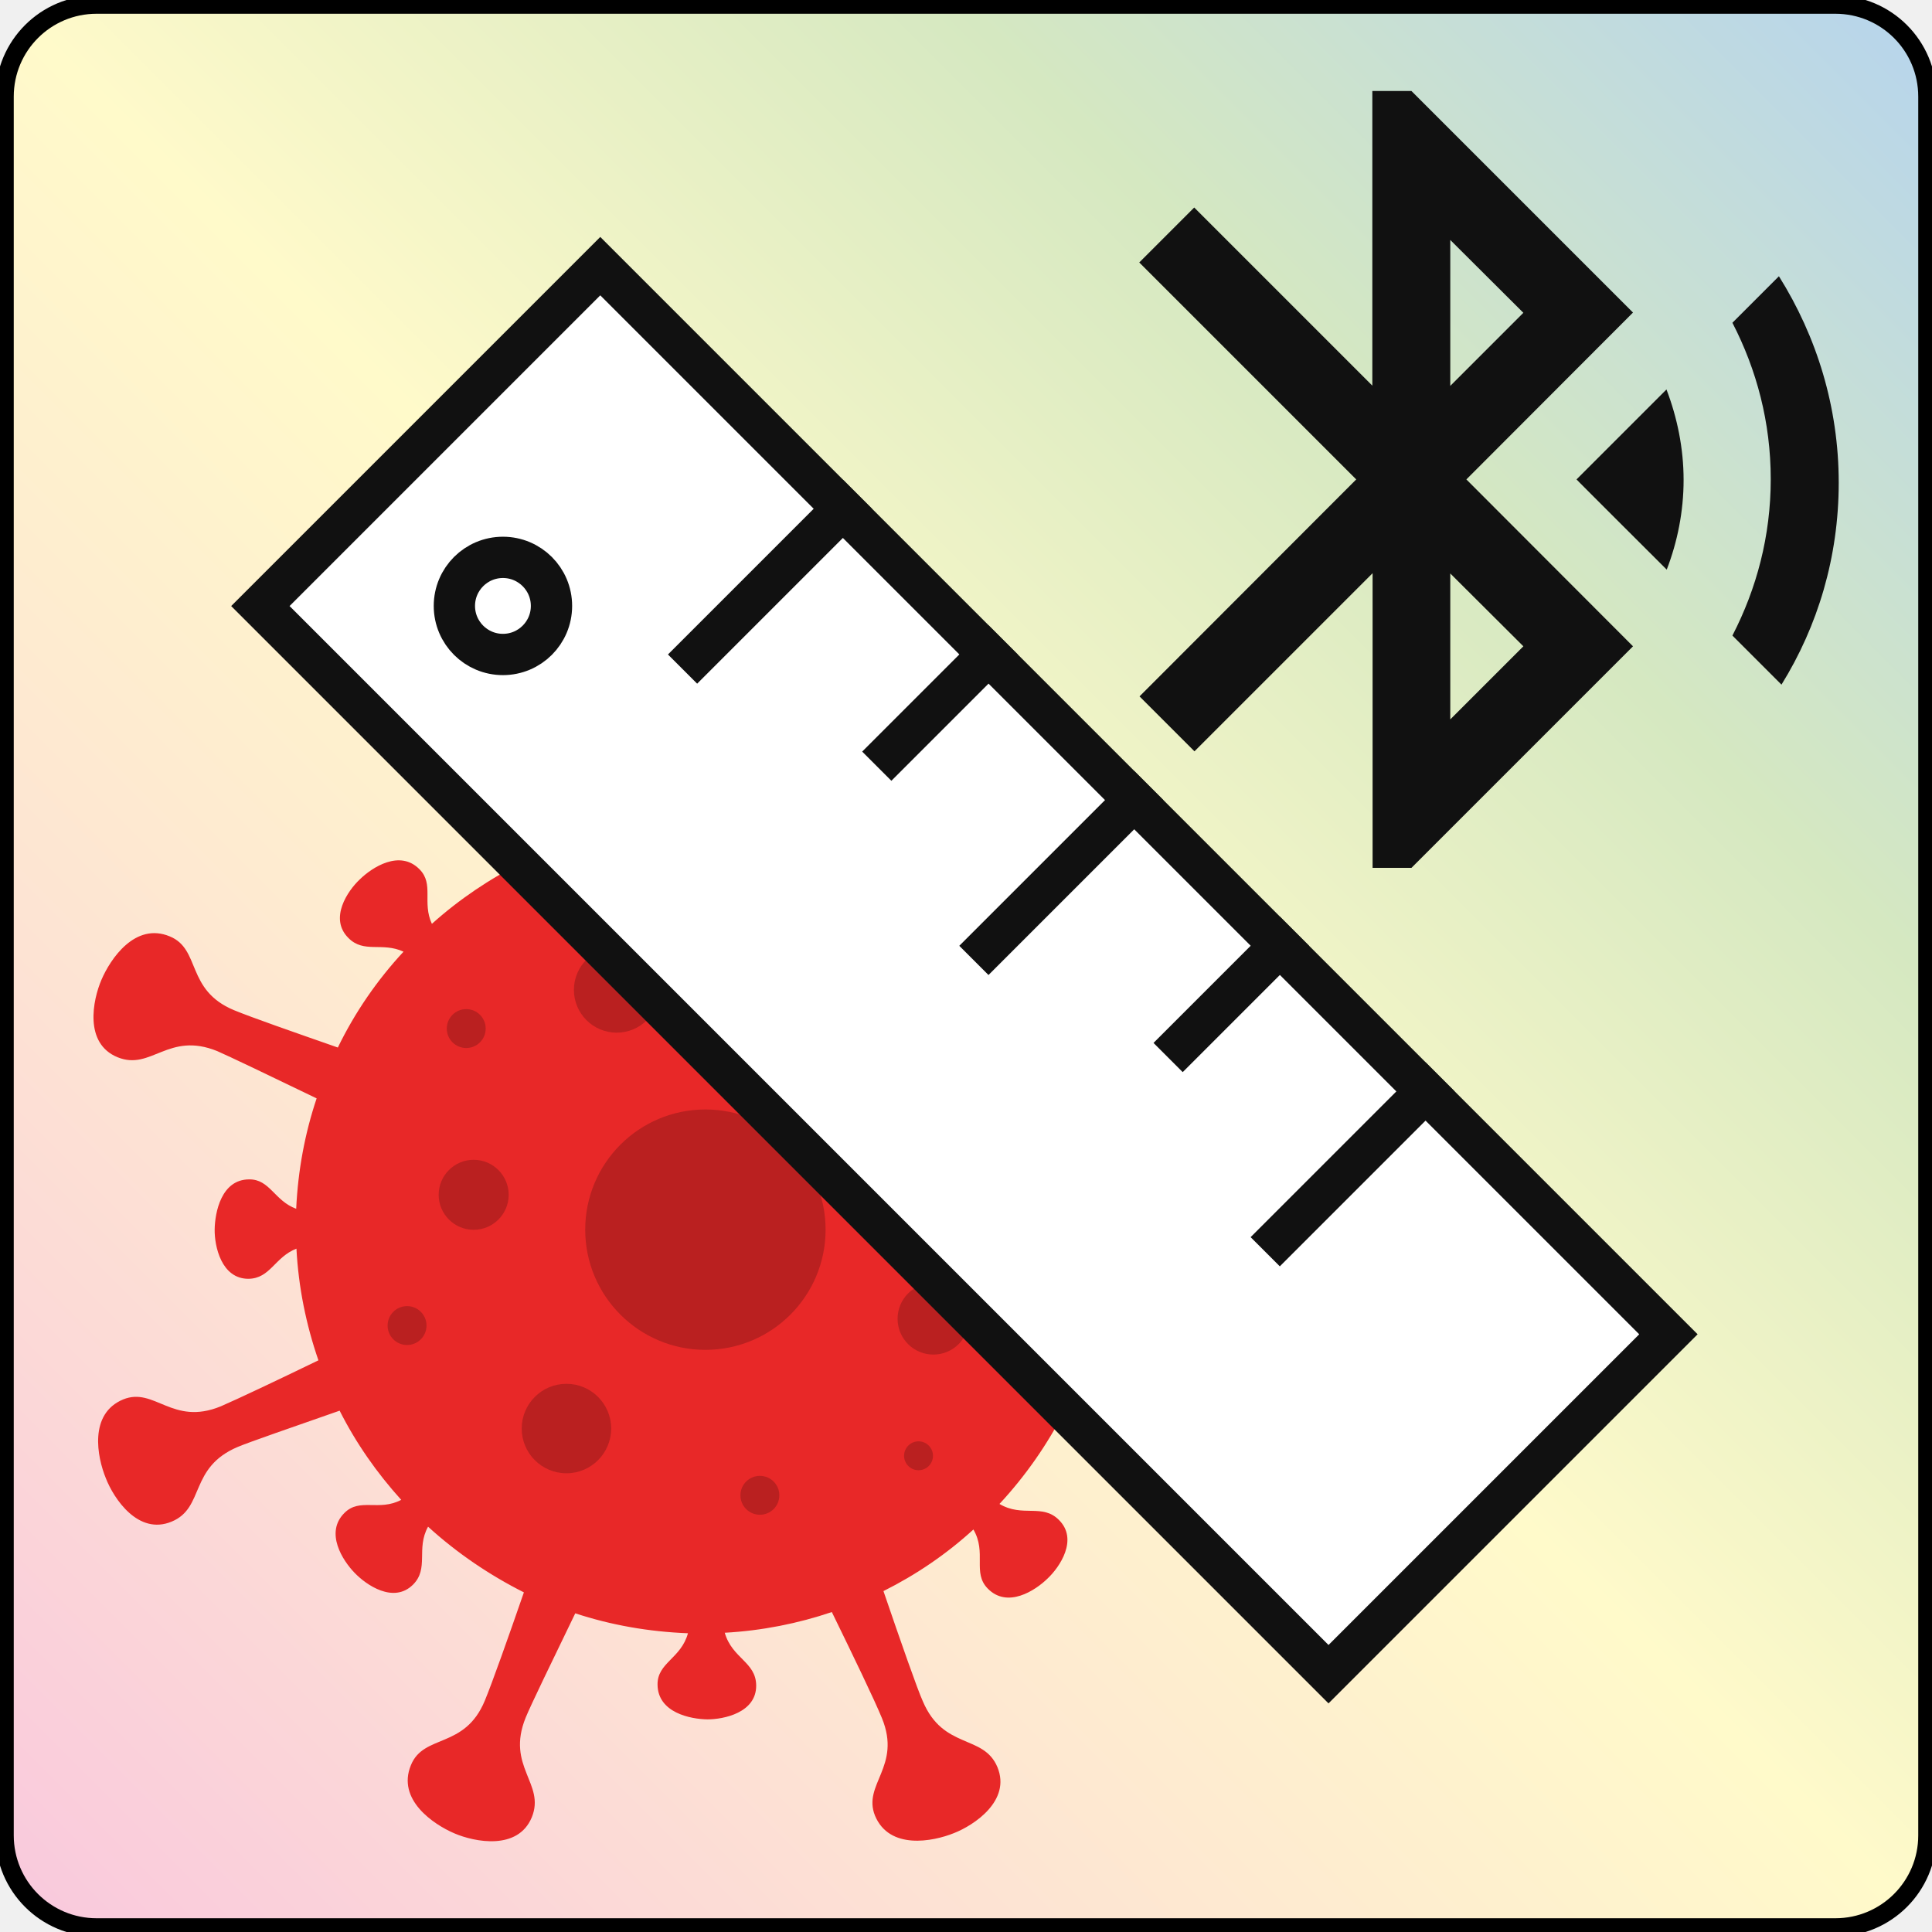
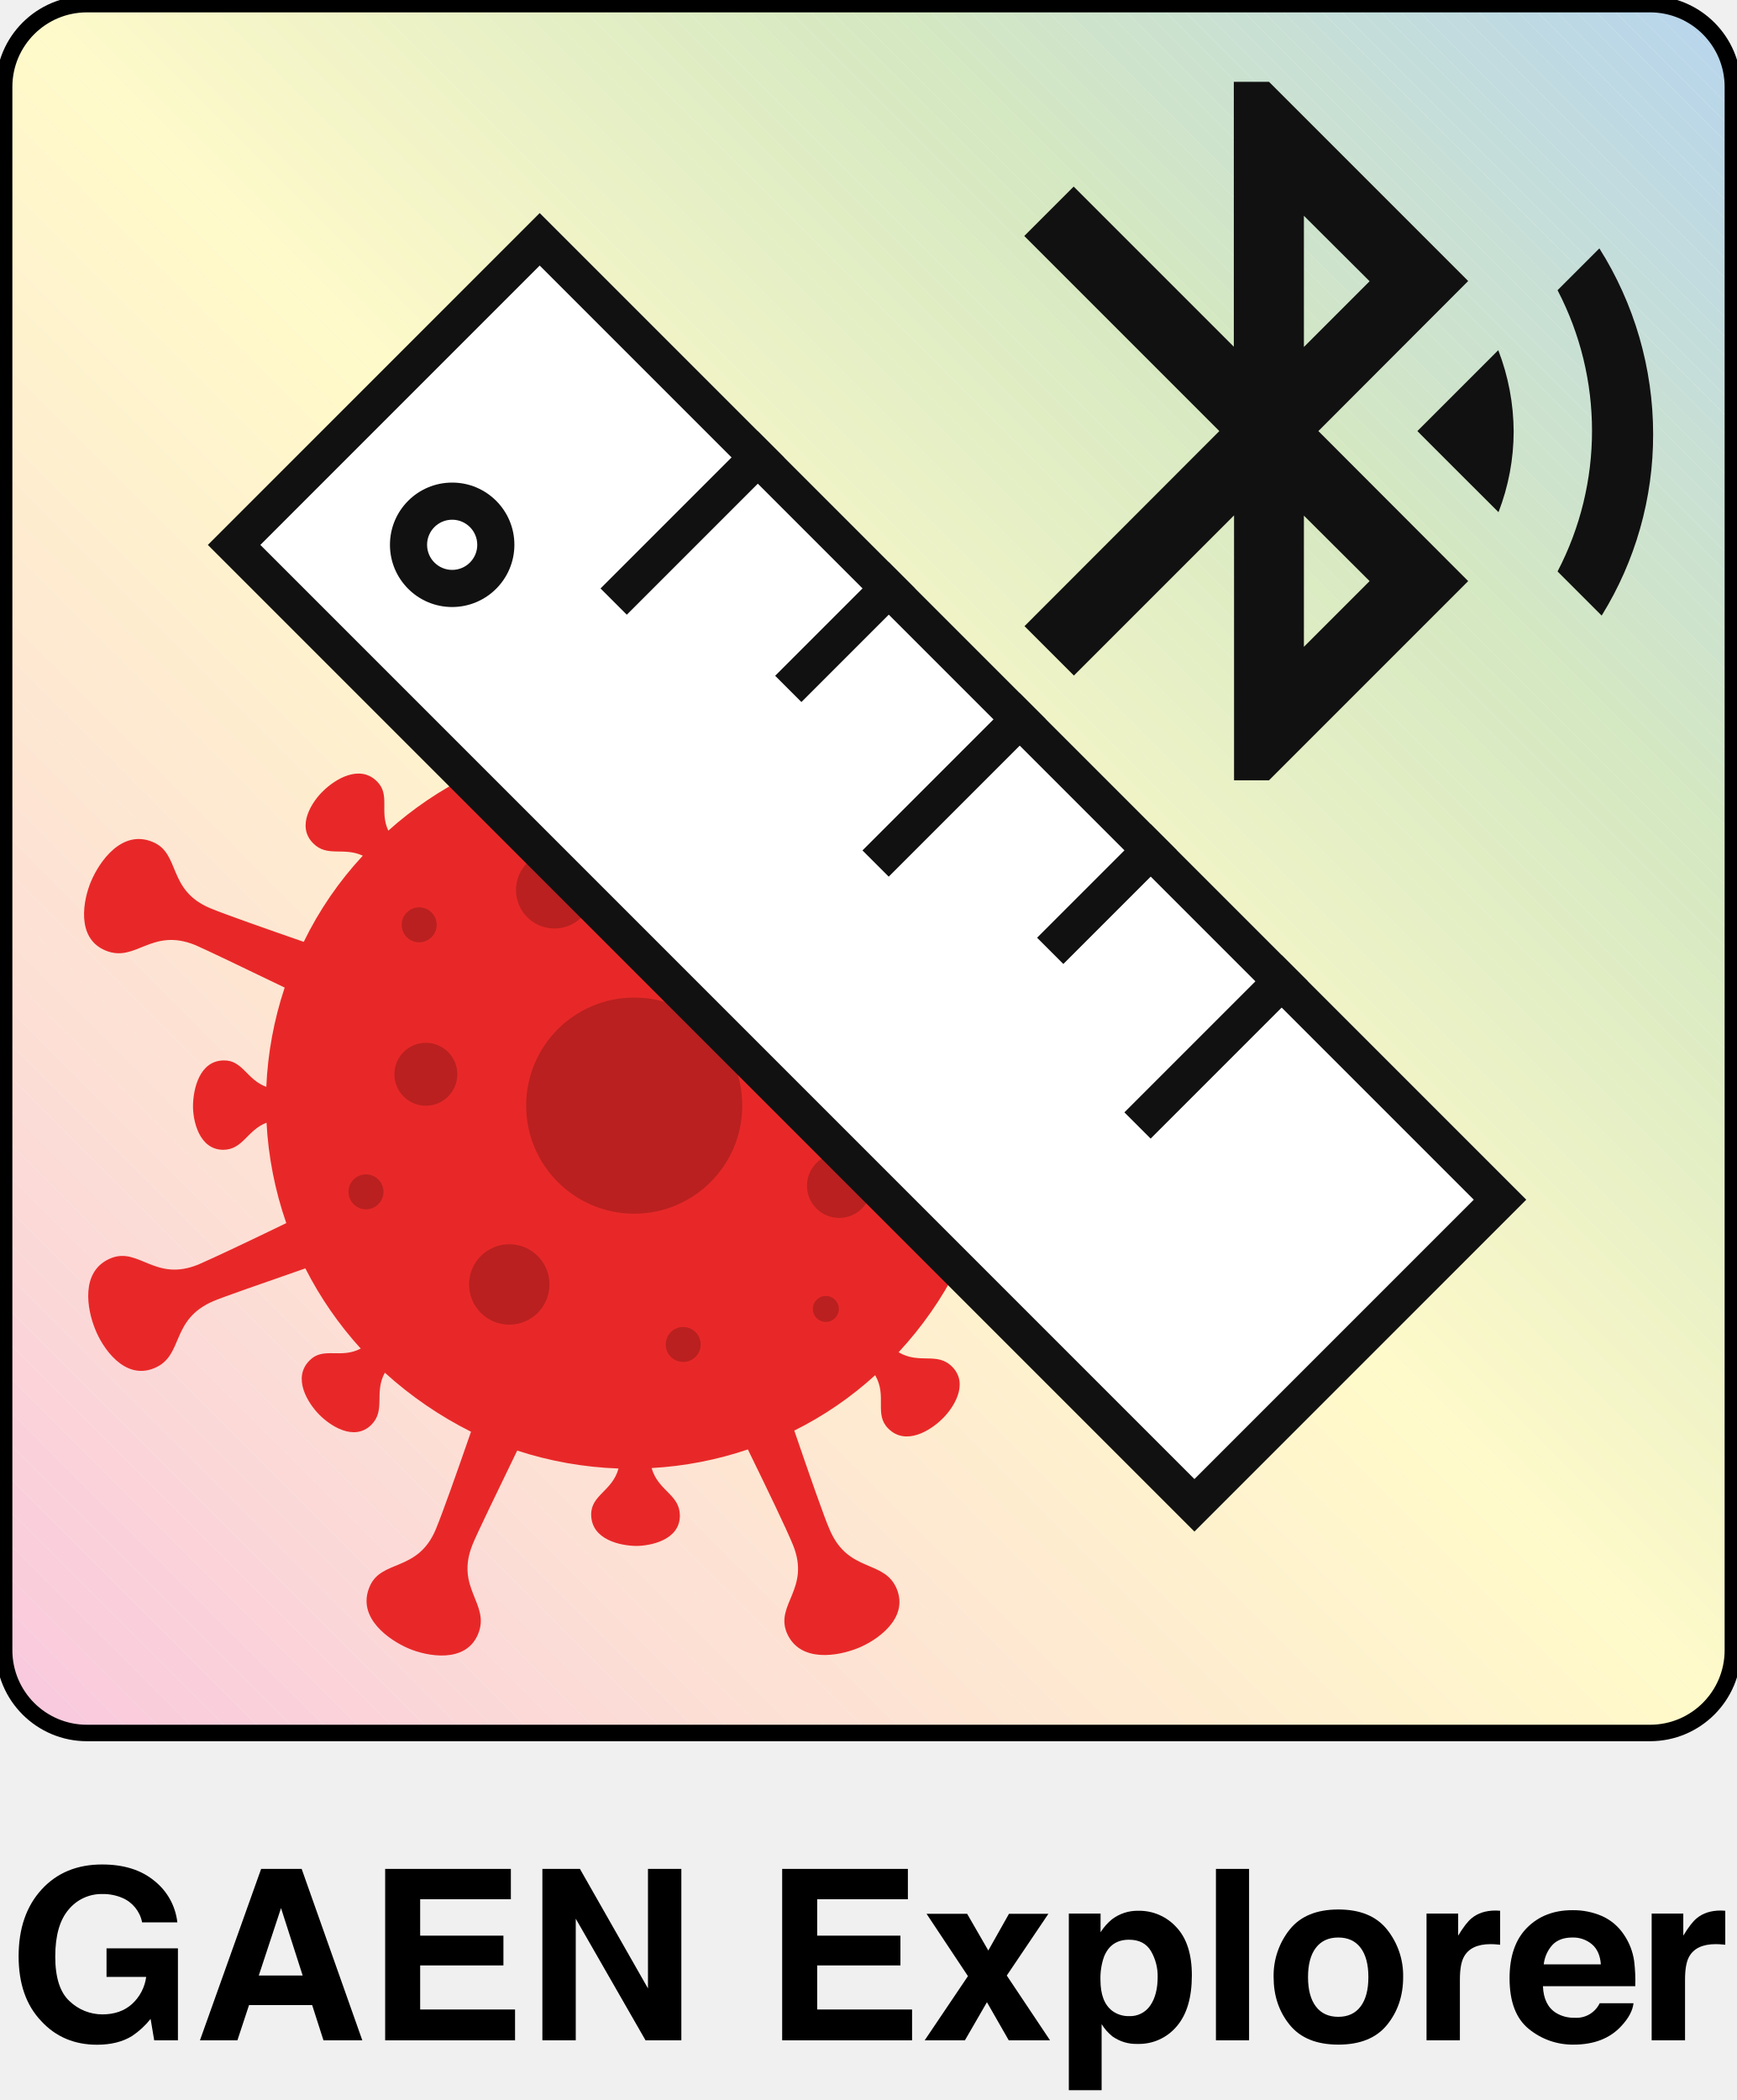
- <svg xmlns="http://www.w3.org/2000/svg" xmlns:xlink="http://www.w3.org/1999/xlink" version="1.1" id="Layer_1" x="0px" y="0px" viewBox="0 0 756 756" style="enable-background:new 0 0 756 756;" xml:space="preserve">
-   <style type="text/css">
- 	.st0{clip-path:url(#SVGID_2_);}
- 	.st1{fill:url(#SVGID_3_);}
- 	.st2{fill-rule:evenodd;clip-rule:evenodd;fill:#E82828;}
- 	.st3{opacity:0.2;}
- 	.st4{fill-rule:evenodd;clip-rule:evenodd;}
- 	.st5{fill:#111111;}
- 	.st6{fill:#FFFFFF;stroke:#111111;stroke-width:16.157;stroke-linecap:square;stroke-miterlimit:10;}
- 	.st7{fill:#FFFFFF;stroke:#111111;stroke-width:16.157;stroke-linecap:square;stroke-miterlimit:10;}
- 	.st8{fill:none;stroke:#111111;stroke-width:16.157;stroke-linecap:square;stroke-miterlimit:10;}
- 	.st9{fill:none;stroke:#000000;stroke-width:7.166;stroke-miterlimit:10;}
- </style>
-   <g>
-     <defs>
-       <path id="SVGID_1_" d="M718.2,754.2H37.8c-19.9,0-36-16.1-36-36V37.8c0-19.9,16.1-36,36-36h680.4c19.9,0,36,16.1,36,36v680.4    C754.2,738.1,738.1,754.2,718.2,754.2z" />
-     </defs>
-     <clipPath id="SVGID_2_">
-       <use xlink:href="#SVGID_1_" style="overflow:visible;" />
+ <svg xmlns="http://www.w3.org/2000/svg" id="Layer_1" data-name="Layer 1" viewBox="0 0 756 913.927">
+   <defs>
+     <style>.cls-1{fill:none;}.cls-2{clip-path:url(#clip-path);}.cls-3{clip-path:url(#clip-path-2);}.cls-4{fill:#b6d4ee;}.cls-5{fill:#b7d4ed;}.cls-6{fill:#b7d5ec;}.cls-7{fill:#b8d5eb;}.cls-8{fill:#b9d6ea;}.cls-9{fill:#bad6e9;}.cls-10{fill:#bad7e8;}.cls-11{fill:#bbd7e7;}.cls-12{fill:#bcd8e6;}.cls-13{fill:#bcd8e5;}.cls-14{fill:#bdd9e4;}.cls-15{fill:#bed9e3;}.cls-16{fill:#bed9e2;}.cls-17{fill:#bfdae1;}.cls-18{fill:#c0dae0;}.cls-19{fill:#c1dbdf;}.cls-20{fill:#c1dbde;}.cls-21{fill:#c2dcdd;}.cls-22{fill:#c3dcdc;}.cls-23{fill:#c3dddb;}.cls-24{fill:#c4ddda;}.cls-25{fill:#c5ded9;}.cls-26{fill:#c6ded8;}.cls-27{fill:#c6ded6;}.cls-28{fill:#c7dfd5;}.cls-29{fill:#c8dfd4;}.cls-30{fill:#c8e0d3;}.cls-31{fill:#c9e0d2;}.cls-32{fill:#cae1d1;}.cls-33{fill:#cae1d0;}.cls-34{fill:#cbe2cf;}.cls-35{fill:#cce2ce;}.cls-36{fill:#cde3cd;}.cls-37{fill:#cde3cc;}.cls-38{fill:#cee3cb;}.cls-39{fill:#cfe4ca;}.cls-40{fill:#cfe4c9;}.cls-41{fill:#d0e5c8;}.cls-42{fill:#d1e5c7;}.cls-43{fill:#d1e6c6;}.cls-44{fill:#d2e6c5;}.cls-45{fill:#d3e7c4;}.cls-46{fill:#d4e7c3;}.cls-47{fill:#d4e8c2;}.cls-48{fill:#d5e8c1;}.cls-49{fill:#d6e8c1;}.cls-50{fill:#d7e9c1;}.cls-51{fill:#d8e9c2;}.cls-52{fill:#d9eac2;}.cls-53{fill:#daeac2;}.cls-54{fill:#dbebc2;}.cls-55{fill:#dcebc3;}.cls-56{fill:#ddecc3;}.cls-57{fill:#deecc3;}.cls-58{fill:#dfecc3;}.cls-59{fill:#e0edc3;}.cls-60{fill:#e1edc4;}.cls-61{fill:#e2eec4;}.cls-62{fill:#e3eec4;}.cls-63{fill:#e4efc4;}.cls-64{fill:#e5efc5;}.cls-65{fill:#e6efc5;}.cls-66{fill:#e7f0c5;}.cls-67{fill:#e8f0c5;}.cls-68{fill:#e9f1c5;}.cls-69{fill:#ebf1c6;}.cls-70{fill:#ecf2c6;}.cls-71{fill:#edf2c6;}.cls-72{fill:#eef3c6;}.cls-73{fill:#eff3c6;}.cls-74{fill:#f0f3c7;}.cls-75{fill:#f1f4c7;}.cls-76{fill:#f2f4c7;}.cls-77{fill:#f3f5c7;}.cls-78{fill:#f4f5c8;}.cls-79{fill:#f5f6c8;}.cls-80{fill:#f6f6c8;}.cls-81{fill:#f7f6c8;}.cls-82{fill:#f8f7c8;}.cls-83{fill:#f9f7c9;}.cls-84{fill:#faf8c9;}.cls-85{fill:#fbf8c9;}.cls-86{fill:#fcf9c9;}.cls-87{fill:#fdf9ca;}.cls-88{fill:#fefaca;}.cls-89{fill:#fffaca;}.cls-90{fill:#fff9ca;}.cls-91{fill:#fff8cb;}.cls-92{fill:#fff7cb;}.cls-93{fill:#fff6cc;}.cls-94{fill:#fff5cc;}.cls-95{fill:#fff4cd;}.cls-96{fill:#fef3cd;}.cls-97{fill:#fef2cd;}.cls-98{fill:#fef1ce;}.cls-99{fill:#fef0ce;}.cls-100{fill:#feefcf;}.cls-101{fill:#feeecf;}.cls-102{fill:#feeccf;}.cls-103{fill:#feebd0;}.cls-104{fill:#feead0;}.cls-105{fill:#fee9d1;}.cls-106{fill:#fee8d1;}.cls-107{fill:#fee7d2;}.cls-108{fill:#fde6d2;}.cls-109{fill:#fde5d2;}.cls-110{fill:#fde4d3;}.cls-111{fill:#fde3d3;}.cls-112{fill:#fde2d4;}.cls-113{fill:#fde1d4;}.cls-114{fill:#fde0d4;}.cls-115{fill:#fddfd5;}.cls-116{fill:#fcded5;}.cls-117{fill:#fcddd6;}.cls-118{fill:#fcdcd6;}.cls-119{fill:#fcdbd6;}.cls-120{fill:#fcdad7;}.cls-121{fill:#fcd9d7;}.cls-122{fill:#fbd8d8;}.cls-123{fill:#fbd7d8;}.cls-124{fill:#fbd6d8;}.cls-125{fill:#fbd4d9;}.cls-126{fill:#fbd3d9;}.cls-127{fill:#fbd2d9;}.cls-128{fill:#fad1da;}.cls-129{fill:#fad0da;}.cls-130{fill:#facfdb;}.cls-131{fill:#facedb;}.cls-132{fill:#facddb;}.cls-133{fill:#faccdc;}.cls-134{fill:#f9cbdc;}.cls-135{fill:#f9cadd;}.cls-136{fill:#f9c9dd;}.cls-137{fill:#e82828;fill-rule:evenodd;}.cls-138{opacity:0.2;}.cls-139{fill:#111;}.cls-140{fill:#fff;}</style>
+     <clipPath id="clip-path">
+       <rect class="cls-1" x="1.8" y="1.8" width="752.4" height="752.4" rx="36" />
    </clipPath>
-     <g class="st0">
-       <linearGradient id="SVGID_3_" gradientUnits="userSpaceOnUse" x1="757.5" y1="758" x2="-1.023182e-12" y2="0.5" gradientTransform="matrix(1 0 0 -1 0 758)">
-         <stop offset="0" style="stop-color:#B6D4EE" />
-         <stop offset="0.253" style="stop-color:#D5E8C1" />
-         <stop offset="0.5" style="stop-color:#FFFACA" />
-         <stop offset="0.758" style="stop-color:#FDE1D4" />
-         <stop offset="0.989" style="stop-color:#F9C9DD" />
-       </linearGradient>
-       <rect class="st1" width="757.5" height="757.5" />
-       <g>
-         <g>
-           <path class="st2" d="M167.5,597.4c-4.8,8.7,0.5,16.3-5.9,22.7c-7.6,7.5-18.3,0.1-22.8-4.6c-4.7-4.8-11.8-15.8-4-23.5      c6-6,13.5-0.5,22.2-5.1c-9.5-10.5-17.7-22.2-24.1-34.9c-18.3,6.4-35.4,12.3-39.9,14.2c-19.1,8.1-12.8,23.8-25.8,29.2      c-13.1,5.5-22.7-9-25.8-17c-3.4-8.3-6.7-25.2,6.8-30.8c12.3-5,19.2,10.5,38.2,2.7c6.7-2.9,22.1-10.2,38.2-18      c-4.8-13.9-7.8-28.5-8.6-43.7c-8.5,3.3-10.2,11.7-18.8,11.8c-10.6,0-13.3-12.8-13.2-19.3c0.1-6.7,2.6-19.6,13.5-19.6      c8.1-0.1,9.9,8.4,18.4,11.5c0.7-15,3.4-29.5,8-43.2c-17.8-8.6-34.5-16.6-38.9-18.5c-19.2-7.8-25.8,7.8-39,2.4      s-9.7-22.4-6.3-30.3c3.5-8.2,13.2-22.6,26.7-17c12.3,5,6.2,21,25.2,28.9c6.8,2.8,23.4,8.6,40.6,14.6      c6.7-13.8,15.4-26.4,25.7-37.5c-8.4-3.9-15.5,0.8-21.6-5.4c-7.6-7.6-0.3-18.4,4.5-22.9c4.8-4.7,15.7-11.8,23.4-3.9      c5.7,5.8,0.9,12.9,4.8,21.3c10.7-9.6,22.7-17.7,35.6-24.1c-6.5-18.5-12.5-35.9-14.3-40.4c-8.1-19.1-23.8-12.8-29.2-25.8      c-5.4-13.1,9.1-22.7,17-25.8c8.4-3.4,25.3-6.6,30.9,6.8c5,12.3-10.5,19.2-2.7,38.2c2.9,6.8,10.4,22.5,18.2,38.9      c13.6-4.5,27.9-7.3,42.8-8.1c-3-9.2-11.8-10.7-11.9-19.7c-0.1-10.7,12.7-13.3,19.1-13.3c6.6,0.1,19.4,2.6,19.5,13.6      c0.1,8.4-8.8,10.1-11.8,19.4c15.6,0.8,30.6,3.6,44.7,8.5c8.6-17.9,16.8-34.8,18.6-39.3c7.8-19.2-7.8-25.8-2.4-38.9      c5.4-13.1,22.4-9.7,30.3-6.3c8.2,3.5,22.6,13.2,17,26.7c-5,12.4-21,6.2-28.9,25.2c-2.9,6.9-8.8,23.8-14.9,41.1      c13.1,6.7,25.3,15,35.9,24.9c4.7-8.7-0.6-16.2,5.8-22.5c7.6-7.5,18.3-0.1,22.8,4.6c4.7,4.8,11.8,15.8,4,23.5      c-6,6-13.4,0.7-22.1,5.1c10,11,18.4,23.5,25,37c19.1-6.6,37.3-12.9,42-14.9c19.1-8.1,12.8-23.8,25.8-29.2      c13.1-5.5,22.7,9,25.8,17c3.4,8.3,6.6,25.2-6.8,30.8c-12.3,5-19.2-10.5-38.2-2.7c-7,2.9-23.7,10.8-40.5,19.1      c4.3,12.9,6.8,26.5,7.6,40.7c9.9-2.9,11.2-12.2,20.3-12.3c10.6-0.1,13.3,12.8,13.2,19.2c-0.1,6.7-2.6,19.6-13.5,19.6      c-8.6,0.1-10.2-9.3-19.9-12c-0.6,15.9-3.4,31.1-8.4,45.5c18.5,9,36.4,17.6,41,19.6c19.2,7.8,25.8-7.8,38.9-2.4      c13.1,5.4,9.7,22.4,6.3,30.3c-3.5,8.2-13.2,22.6-26.7,17c-12.4-5-6.2-21-25.2-28.9c-7.1-2.8-24.9-9.1-43-15.4      c-6.8,13.4-15.4,25.7-25.6,36.7c9.1,5.4,16.8-0.3,23.3,6.3c7.6,7.6,0.3,18.4-4.5,22.9c-4.8,4.7-15.7,11.8-23.4,3.9      c-6.1-6.2-0.3-14-5.6-23.1c-10.5,9.6-22.4,17.7-35.2,24.1c6.7,19.6,13.3,38.5,15.4,43.1c8.1,19.1,23.8,12.8,29.2,25.8      c5.4,13.1-9.1,22.7-17,25.8c-8.4,3.4-25.3,6.6-30.9-6.8c-5-12.3,10.5-19.2,2.7-38.2c-2.9-7.1-11.2-24.3-19.6-41.5      c-13.3,4.5-27.4,7.3-41.9,8.1c2.9,10.1,12.2,11.4,12.3,20.6c0.1,10.7-12.7,13.3-19.1,13.3c-6.6-0.1-19.4-2.6-19.5-13.6      c-0.1-8.6,9.2-10.2,11.9-20.1c-15.4-0.6-30.1-3.2-44.1-7.8c-8.9,18.4-17.5,36.1-19.4,40.8c-7.8,19.2,7.8,25.8,2.4,39      c-5.4,13.1-22.4,9.7-30.3,6.3c-8.2-3.5-22.6-13.2-17-26.7c5-12.3,21-6.2,28.9-25.2c2.9-7,9.1-24.5,15.3-42.4      C191.5,616.3,178.8,607.7,167.5,597.4z" />
-           <g transform="matrix(3.52522,0,0,3.52522,-3269.79,-3330.1)">
-             <g class="st3">
-               <g id="circle833" transform="matrix(0.431746,0,0,0.431746,636.17,595.185)">
-                 <circle class="st4" cx="820.5" cy="1176.7" r="11.5" />
-               </g>
-               <g id="circle835" transform="matrix(0.431746,0,0,0.431746,817.472,581.312)">
-                 <ellipse class="st4" cx="436.3" cy="1157.7" rx="30.9" ry="30.9" />
-               </g>
-               <g id="circle837" transform="matrix(0.370944,0,0,0.370944,701.54,791.604)">
-                 <circle class="st4" cx="793.8" cy="708.8" r="12.8" />
-               </g>
-               <g id="circle839" transform="matrix(0.187408,0,0,0.187408,1235.46,1065.38)">
-                 <circle class="st4" cx="-1090.2" cy="136.9" r="21.2" />
-               </g>
-               <g id="circle8391" transform="matrix(0.183259,0,0,0.183259,830.801,1185.47)">
-                 <circle class="st4" cx="814.8" cy="-590.4" r="21.2" />
-               </g>
-               <g id="circle841" transform="matrix(0.431746,0,0,0.431746,618.83,618.83)">
-                 <circle class="st4" cx="910.4" cy="1139.1" r="5" />
-               </g>
-               <g id="circle8411" transform="matrix(0.320652,0,0,0.320652,1000,822.788)">
-                 <circle class="st4" cx="92" cy="884" r="5" />
-               </g>
-               <g id="circle8412" transform="matrix(0.431746,0,0,0.431746,353.652,1040.56)">
-                 <circle class="st4" cx="1449.1" cy="42.3" r="5" />
-               </g>
-               <g id="circle8413" transform="matrix(0.431746,0,0,0.431746,300.196,771.909)">
-                 <circle class="st4" cx="1557.7" cy="740.9" r="5" />
-               </g>
-               <g id="circle843" transform="matrix(0.226964,0,0,0.226964,1222.74,1217.1)">
-                 <ellipse class="st4" cx="-851.9" cy="-671.1" rx="12.8" ry="12.8" />
-               </g>
-               <g id="circle845" transform="matrix(0.33076,0,0,0.33076,834.516,979.057)">
-                 <circle class="st4" cx="548.6" cy="210.1" r="8.7" />
-               </g>
-             </g>
-           </g>
-         </g>
-         <g>
-           <path class="st5" d="M652.2,222.9c4.2-10.9,6.6-22.8,6.6-35.1c0-12.4-2.5-24.4-6.7-35.4l-35.2,35.2      C616.7,187.5,652.2,222.9,652.2,222.9z M719.5,188.9c0-29.6-8.6-57.2-23.4-80.8l-18.2,18.2c9.5,18.4,15,39,15,61.2      s-5.5,42.8-15,61.2l19.2,19.2C711.3,245,719.5,218,719.5,188.9z M573.8,187.6l65.2-65.3l-86.7-86.7H537v115.3l-69.7-69.7      l-21.5,21.5l84.9,84.9l-84.8,84.9l21.5,21.5l69.7-69.7v115.3h15.2l86.7-86.7C639.1,253,573.8,187.6,573.8,187.6z M567.5,224.4      l28.6,28.5l-28.6,28.6V224.4z M567.5,151V93.9l28.6,28.5L567.5,151z" />
-         </g>
-         <g>
-           <rect x="283.3" y="84.1" transform="matrix(0.7071 -0.7071 0.7071 0.7071 -157.902 378.0043)" class="st6" width="188.1" height="591.1" />
-           <circle class="st7" cx="196.8" cy="237.1" r="19" />
-           <line class="st8" x1="386.8" y1="370.1" x2="443.8" y2="313.1" />
-           <line class="st8" x1="462.8" y1="408.1" x2="500.8" y2="370.1" />
-           <line class="st8" x1="272.8" y1="256.1" x2="329.8" y2="199.1" />
-           <line class="st8" x1="348.8" y1="294.1" x2="386.8" y2="256.1" />
-           <line class="st8" x1="500.8" y1="484.1" x2="557.8" y2="427.1" />
-         </g>
-       </g>
+     <clipPath id="clip-path-2">
+       <rect class="cls-1" width="757.5" height="757.5" />
+     </clipPath>
+   </defs>
+   <g class="cls-2">
+     <g class="cls-3">
+       <path class="cls-4" d="M757.5,8.511,748.989,0Z" />
+       <polygon class="cls-5" points="757.5 17.022 740.478 0 748.989 0 757.5 8.511 757.5 17.022" />
+       <polygon class="cls-6" points="757.5 25.533 731.967 0 740.478 0 757.5 17.022 757.5 25.533" />
+       <polygon class="cls-7" points="757.5 34.044 723.456 0 731.967 0 757.5 25.533 757.5 34.044" />
+       <polygon class="cls-8" points="757.5 42.555 714.945 0 723.456 0 757.5 34.044 757.5 42.555" />
+       <polygon class="cls-9" points="757.5 51.066 706.434 0 714.945 0 757.5 42.555 757.5 51.066" />
+       <polygon class="cls-10" points="757.5 59.577 697.923 0 706.434 0 757.5 51.066 757.5 59.577" />
+       <polygon class="cls-11" points="757.5 68.087 689.413 0 697.923 0 757.5 59.577 757.5 68.087" />
+       <polygon class="cls-12" points="757.5 76.598 680.902 0 689.413 0 757.5 68.087 757.5 76.598" />
+       <polygon class="cls-13" points="757.5 85.109 672.391 0 680.902 0 757.5 76.598 757.5 85.109" />
+       <polygon class="cls-14" points="757.5 93.62 663.88 0 672.391 0 757.5 85.109 757.5 93.62" />
+       <polygon class="cls-15" points="757.5 102.131 655.369 0 663.88 0 757.5 93.62 757.5 102.131" />
+       <polygon class="cls-16" points="757.5 110.642 646.858 0 655.369 0 757.5 102.131 757.5 110.642" />
+       <polygon class="cls-17" points="757.5 119.153 638.347 0 646.858 0 757.5 110.642 757.5 119.153" />
+       <polygon class="cls-18" points="757.5 127.664 629.836 0 638.347 0 757.5 119.153 757.5 127.664" />
+       <polygon class="cls-19" points="757.5 136.175 621.325 0 629.836 0 757.5 127.664 757.5 136.175" />
+       <polygon class="cls-20" points="757.5 144.686 612.814 0 621.325 0 757.5 136.175 757.5 144.686" />
+       <polygon class="cls-21" points="757.5 153.197 604.303 0 612.814 0 757.5 144.686 757.5 153.197" />
+       <polygon class="cls-22" points="757.5 161.708 595.792 0 604.303 0 757.5 153.197 757.5 161.708" />
+       <polygon class="cls-23" points="757.5 170.219 587.281 0 595.792 0 757.5 161.708 757.5 170.219" />
+       <polygon class="cls-24" points="757.5 178.73 578.77 0 587.281 0 757.5 170.219 757.5 178.73" />
+       <polygon class="cls-25" points="757.5 187.241 570.259 0 578.77 0 757.5 178.73 757.5 187.241" />
+       <polygon class="cls-26" points="757.5 195.751 561.749 0 570.259 0 757.5 187.241 757.5 195.751" />
+       <polygon class="cls-27" points="757.5 204.262 553.238 0 561.749 0 757.5 195.751 757.5 204.262" />
+       <polygon class="cls-28" points="757.5 212.773 544.727 0 553.238 0 757.5 204.262 757.5 212.773" />
+       <polygon class="cls-29" points="757.5 221.284 536.216 0 544.727 0 757.5 212.773 757.5 221.284" />
+       <polygon class="cls-30" points="757.5 229.795 527.705 0 536.216 0 757.5 221.284 757.5 229.795" />
+       <polygon class="cls-31" points="757.5 238.306 519.194 0 527.705 0 757.5 229.795 757.5 238.306" />
+       <polygon class="cls-32" points="757.5 246.817 510.683 0 519.194 0 757.5 238.306 757.5 246.817" />
+       <polygon class="cls-33" points="757.5 255.328 502.172 0 510.683 0 757.5 246.817 757.5 255.328" />
+       <polygon class="cls-34" points="757.5 263.839 493.661 0 502.172 0 757.5 255.328 757.5 263.839" />
+       <polygon class="cls-35" points="757.5 272.35 485.15 0 493.661 0 757.5 263.839 757.5 272.35" />
+       <polygon class="cls-36" points="757.5 280.861 476.639 0 485.15 0 757.5 272.35 757.5 280.861" />
+       <polygon class="cls-37" points="757.5 289.372 468.128 0 476.639 0 757.5 280.861 757.5 289.372" />
+       <polygon class="cls-38" points="757.5 297.883 459.617 0 468.128 0 757.5 289.372 757.5 297.883" />
+       <polygon class="cls-39" points="757.5 306.394 451.106 0 459.617 0 757.5 297.883 757.5 306.394" />
+       <polygon class="cls-40" points="757.5 314.905 442.595 0 451.106 0 757.5 306.394 757.5 314.905" />
+       <polygon class="cls-41" points="757.5 323.415 434.085 0 442.595 0 757.5 314.905 757.5 323.415" />
+       <polygon class="cls-42" points="757.5 331.926 425.574 0 434.085 0 757.5 323.415 757.5 331.926" />
+       <polygon class="cls-43" points="757.5 340.437 417.063 0 425.574 0 757.5 331.926 757.5 340.437" />
+       <polygon class="cls-44" points="757.5 348.948 408.552 0 417.063 0 757.5 340.437 757.5 348.948" />
+       <polygon class="cls-45" points="757.5 357.459 400.041 0 408.552 0 757.5 348.948 757.5 357.459" />
+       <polygon class="cls-46" points="757.5 365.97 391.53 0 400.041 0 757.5 357.459 757.5 365.97" />
+       <polygon class="cls-47" points="757.5 374.481 383.019 0 391.53 0 757.5 365.97 757.5 374.481" />
+       <polygon class="cls-48" points="757.5 382.992 374.508 0 383.019 0 757.5 374.481 757.5 382.992" />
+       <polygon class="cls-48" points="757.5 391.909 365.591 0 374.508 0 757.5 382.992 757.5 391.909" />
+       <polygon class="cls-49" points="757.5 400.826 356.674 0 365.591 0 757.5 391.909 757.5 400.826" />
+       <polygon class="cls-50" points="757.5 409.743 347.757 0 356.674 0 757.5 400.826 757.5 409.743" />
+       <polygon class="cls-51" points="757.5 418.659 338.841 0 347.757 0 757.5 409.743 757.5 418.659" />
+       <polygon class="cls-52" points="757.5 427.576 329.924 0 338.841 0 757.5 418.659 757.5 427.576" />
+       <polygon class="cls-53" points="757.5 436.493 321.007 0 329.924 0 757.5 427.576 757.5 436.493" />
+       <polygon class="cls-54" points="757.5 445.41 312.09 0 321.007 0 757.5 436.493 757.5 445.41" />
+       <polygon class="cls-55" points="757.5 454.327 303.173 0 312.09 0 757.5 445.41 757.5 454.327" />
+       <polygon class="cls-56" points="757.5 463.244 294.256 0 303.173 0 757.5 454.327 757.5 463.244" />
+       <polygon class="cls-57" points="757.5 472.161 285.339 0 294.256 0 757.5 463.244 757.5 472.161" />
+       <polygon class="cls-58" points="757.5 481.077 276.423 0 285.339 0 757.5 472.161 757.5 481.077" />
+       <polygon class="cls-59" points="757.5 489.994 267.506 0 276.423 0 757.5 481.077 757.5 489.994" />
+       <polygon class="cls-60" points="757.5 498.911 258.589 0 267.506 0 757.5 489.994 757.5 498.911" />
+       <polygon class="cls-61" points="757.5 507.828 249.672 0 258.589 0 757.5 498.911 757.5 507.828" />
+       <polygon class="cls-62" points="757.5 516.745 240.755 0 249.672 0 757.5 507.828 757.5 516.745" />
+       <polygon class="cls-63" points="757.5 525.662 231.838 0 240.755 0 757.5 516.745 757.5 525.662" />
+       <polygon class="cls-64" points="757.5 534.579 222.921 0 231.838 0 757.5 525.662 757.5 534.579" />
+       <polygon class="cls-65" points="757.5 543.495 214.005 0 222.921 0 757.5 534.579 757.5 543.495" />
+       <polygon class="cls-66" points="757.5 552.412 205.088 0 214.005 0 757.5 543.495 757.5 552.412" />
+       <polygon class="cls-67" points="757.5 561.329 196.171 0 205.088 0 757.5 552.412 757.5 561.329" />
+       <polygon class="cls-68" points="757.5 570.246 187.254 0 196.171 0 757.5 561.329 757.5 570.246" />
+       <polygon class="cls-69" points="757.5 579.163 178.337 0 187.254 0 757.5 570.246 757.5 579.163" />
+       <polygon class="cls-70" points="757.5 588.08 169.42 0 178.337 0 757.5 579.163 757.5 588.08" />
+       <polygon class="cls-71" points="757.5 596.997 160.503 0 169.42 0 757.5 588.08 757.5 596.997" />
+       <polygon class="cls-72" points="757.5 605.913 151.587 0 160.503 0 757.5 596.997 757.5 605.913" />
+       <polygon class="cls-73" points="757.5 614.83 142.67 0 151.587 0 757.5 605.913 757.5 614.83" />
+       <polygon class="cls-74" points="757.5 623.747 133.753 0 142.67 0 757.5 614.83 757.5 623.747" />
+       <polygon class="cls-75" points="757.5 632.664 124.836 0 133.753 0 757.5 623.747 757.5 632.664" />
+       <polygon class="cls-76" points="757.5 641.581 115.919 0 124.836 0 757.5 632.664 757.5 641.581" />
+       <polygon class="cls-77" points="757.5 650.498 107.002 0 115.919 0 757.5 641.581 757.5 650.498" />
+       <polygon class="cls-78" points="757.5 659.415 98.085 0 107.002 0 757.5 650.498 757.5 659.415" />
+       <polygon class="cls-79" points="757.5 668.331 89.169 0 98.085 0 757.5 659.415 757.5 668.331" />
+       <polygon class="cls-80" points="757.5 677.248 80.252 0 89.169 0 757.5 668.331 757.5 677.248" />
+       <polygon class="cls-81" points="757.5 686.165 71.335 0 80.252 0 757.5 677.248 757.5 686.165" />
+       <polygon class="cls-82" points="757.5 695.082 62.418 0 71.335 0 757.5 686.165 757.5 695.082" />
+       <polygon class="cls-83" points="757.5 703.999 53.501 0 62.418 0 757.5 695.082 757.5 703.999" />
+       <polygon class="cls-84" points="757.5 712.916 44.584 0 53.501 0 757.5 703.999 757.5 712.916" />
+       <polygon class="cls-85" points="757.5 721.833 35.667 0 44.584 0 757.5 712.916 757.5 721.833" />
+       <polygon class="cls-86" points="757.5 730.749 26.751 0 35.667 0 757.5 721.833 757.5 730.749" />
+       <polygon class="cls-87" points="757.5 739.666 17.834 0 26.751 0 757.5 730.749 757.5 739.666" />
+       <polygon class="cls-88" points="757.5 748.583 8.917 0 17.834 0 757.5 739.666 757.5 748.583" />
+       <polygon class="cls-89" points="757.5 757.5 0 0 8.917 0 757.5 748.583 757.5 757.5" />
+       <polygon class="cls-89" points="741.841 757.5 0 15.659 0 0 757.5 757.5 741.841 757.5" />
+       <polygon class="cls-90" points="726.182 757.5 0 31.318 0 15.659 741.841 757.5 726.182 757.5" />
+       <polygon class="cls-91" points="710.523 757.5 0 46.977 0 31.318 726.182 757.5 710.523 757.5" />
+       <polygon class="cls-92" points="694.864 757.5 0 62.636 0 46.977 710.523 757.5 694.864 757.5" />
+       <polygon class="cls-93" points="679.205 757.5 0 78.295 0 62.636 694.864 757.5 679.205 757.5" />
+       <polygon class="cls-94" points="663.546 757.5 0 93.954 0 78.295 679.205 757.5 663.546 757.5" />
+       <polygon class="cls-95" points="647.887 757.5 0 109.613 0 93.954 663.546 757.5 647.887 757.5" />
+       <polygon class="cls-96" points="632.228 757.5 0 125.272 0 109.613 647.887 757.5 632.228 757.5" />
+       <polygon class="cls-97" points="616.569 757.5 0 140.931 0 125.272 632.228 757.5 616.569 757.5" />
+       <polygon class="cls-98" points="600.91 757.5 0 156.59 0 140.931 616.569 757.5 600.91 757.5" />
+       <polygon class="cls-99" points="585.251 757.5 0 172.249 0 156.59 600.91 757.5 585.251 757.5" />
+       <polygon class="cls-100" points="569.591 757.5 0 187.909 0 172.249 585.251 757.5 569.591 757.5" />
+       <polygon class="cls-101" points="553.932 757.5 0 203.568 0 187.909 569.591 757.5 553.932 757.5" />
+       <polygon class="cls-102" points="538.273 757.5 0 219.227 0 203.568 553.932 757.5 538.273 757.5" />
+       <polygon class="cls-103" points="522.614 757.5 0 234.886 0 219.227 538.273 757.5 522.614 757.5" />
+       <polygon class="cls-104" points="506.955 757.5 0 250.545 0 234.886 522.614 757.5 506.955 757.5" />
+       <polygon class="cls-105" points="491.296 757.5 0 266.204 0 250.545 506.955 757.5 491.296 757.5" />
+       <polygon class="cls-106" points="475.637 757.5 0 281.863 0 266.204 491.296 757.5 475.637 757.5" />
+       <polygon class="cls-107" points="459.978 757.5 0 297.522 0 281.863 475.637 757.5 459.978 757.5" />
+       <polygon class="cls-108" points="444.319 757.5 0 313.181 0 297.522 459.978 757.5 444.319 757.5" />
+       <polygon class="cls-109" points="428.66 757.5 0 328.84 0 313.181 444.319 757.5 428.66 757.5" />
+       <polygon class="cls-110" points="413.001 757.5 0 344.499 0 328.84 428.66 757.5 413.001 757.5" />
+       <polygon class="cls-111" points="397.342 757.5 0 360.158 0 344.499 413.001 757.5 397.342 757.5" />
+       <polygon class="cls-112" points="381.683 757.5 0 375.817 0 360.158 397.342 757.5 381.683 757.5" />
+       <polygon class="cls-113" points="366.024 757.5 0 391.476 0 375.817 381.683 757.5 366.024 757.5" />
+       <polygon class="cls-113" points="351.48 757.5 0 406.02 0 391.476 366.024 757.5 351.48 757.5" />
+       <polygon class="cls-114" points="336.936 757.5 0 420.564 0 406.02 351.48 757.5 336.936 757.5" />
+       <polygon class="cls-115" points="322.392 757.5 0 435.108 0 420.564 336.936 757.5 322.392 757.5" />
+       <polygon class="cls-116" points="307.848 757.5 0 449.652 0 435.108 322.392 757.5 307.848 757.5" />
+       <polygon class="cls-117" points="293.304 757.5 0 464.196 0 449.652 307.848 757.5 293.304 757.5" />
+       <polygon class="cls-118" points="278.76 757.5 0 478.74 0 464.196 293.304 757.5 278.76 757.5" />
+       <polygon class="cls-119" points="264.216 757.5 0 493.284 0 478.74 278.76 757.5 264.216 757.5" />
+       <polygon class="cls-120" points="249.672 757.5 0 507.828 0 493.284 264.216 757.5 249.672 757.5" />
+       <polygon class="cls-121" points="235.128 757.5 0 522.372 0 507.828 249.672 757.5 235.128 757.5" />
+       <polygon class="cls-122" points="220.584 757.5 0 536.916 0 522.372 235.128 757.5 220.584 757.5" />
+       <polygon class="cls-123" points="206.04 757.5 0 551.46 0 536.916 220.584 757.5 206.04 757.5" />
+       <polygon class="cls-124" points="191.496 757.5 0 566.004 0 551.46 206.04 757.5 191.496 757.5" />
+       <polygon class="cls-125" points="176.952 757.5 0 580.548 0 566.004 191.496 757.5 176.952 757.5" />
+       <polygon class="cls-126" points="162.408 757.5 0 595.092 0 580.548 176.952 757.5 162.408 757.5" />
+       <polygon class="cls-127" points="147.864 757.5 0 609.636 0 595.092 162.408 757.5 147.864 757.5" />
+       <polygon class="cls-128" points="133.32 757.5 0 624.18 0 609.636 147.864 757.5 133.32 757.5" />
+       <polygon class="cls-129" points="118.776 757.5 0 638.724 0 624.18 133.32 757.5 118.776 757.5" />
+       <polygon class="cls-130" points="104.232 757.5 0 653.268 0 638.724 118.776 757.5 104.232 757.5" />
+       <polygon class="cls-131" points="89.688 757.5 0 667.812 0 653.268 104.232 757.5 89.688 757.5" />
+       <polygon class="cls-132" points="75.144 757.5 0 682.356 0 667.812 89.688 757.5 75.144 757.5" />
+       <polygon class="cls-133" points="60.6 757.5 0 696.9 0 682.356 75.144 757.5 60.6 757.5" />
+       <polygon class="cls-134" points="46.056 757.5 0 711.444 0 696.9 60.6 757.5 46.056 757.5" />
+       <polygon class="cls-135" points="31.512 757.5 0 725.988 0 711.444 46.056 757.5 31.512 757.5" />
+       <polygon class="cls-136" points="16.968 757.5 0 740.532 0 725.988 31.512 757.5 16.968 757.5" />
+       <polygon class="cls-136" points="0 740.532 16.968 757.5 0 757.5 0 740.532" />
    </g>
+     <path class="cls-137" d="M167.5,597.4c-4.8,8.7.5,16.3-5.9,22.7-7.6,7.5-18.3.1-22.8-4.6-4.7-4.8-11.8-15.8-4-23.5,6-6,13.5-.5,22.2-5.1a158.463,158.463,0,0,1-24.1-34.9c-18.3,6.4-35.4,12.3-39.9,14.2-19.1,8.1-12.8,23.8-25.8,29.2-13.1,5.5-22.7-9-25.8-17-3.4-8.3-6.7-25.2,6.8-30.8,12.3-5,19.2,10.5,38.2,2.7,6.7-2.9,22.1-10.2,38.2-18a159.119,159.119,0,0,1-8.6-43.7c-8.5,3.3-10.2,11.7-18.8,11.8-10.6,0-13.3-12.8-13.2-19.3.1-6.7,2.6-19.6,13.5-19.6,8.1-.1,9.9,8.4,18.4,11.5a158.777,158.777,0,0,1,8-43.2c-17.8-8.6-34.5-16.6-38.9-18.5-19.2-7.8-25.8,7.8-39,2.4s-9.7-22.4-6.3-30.3c3.5-8.2,13.2-22.6,26.7-17,12.3,5,6.2,21,25.2,28.9,6.8,2.8,23.4,8.6,40.6,14.6a154.073,154.073,0,0,1,25.7-37.5c-8.4-3.9-15.5.8-21.6-5.4-7.6-7.6-.3-18.4,4.5-22.9,4.8-4.7,15.7-11.8,23.4-3.9,5.7,5.8.9,12.9,4.8,21.3a159.374,159.374,0,0,1,35.6-24.1c-6.5-18.5-12.5-35.9-14.3-40.4-8.1-19.1-23.8-12.8-29.2-25.8-5.4-13.1,9.1-22.7,17-25.8,8.4-3.4,25.3-6.6,30.9,6.8,5,12.3-10.5,19.2-2.7,38.2,2.9,6.8,10.4,22.5,18.2,38.9a163.84,163.84,0,0,1,42.8-8.1c-3-9.2-11.8-10.7-11.9-19.7-.1-10.7,12.7-13.3,19.1-13.3,6.6.1,19.4,2.6,19.5,13.6.1,8.4-8.8,10.1-11.8,19.4a160.978,160.978,0,0,1,44.7,8.5c8.6-17.9,16.8-34.8,18.6-39.3,7.8-19.2-7.8-25.8-2.4-38.9s22.4-9.7,30.3-6.3c8.2,3.5,22.6,13.2,17,26.7-5,12.4-21,6.2-28.9,25.2-2.9,6.9-8.8,23.8-14.9,41.1a157.699,157.699,0,0,1,35.9,24.9c4.7-8.7-.6-16.2,5.8-22.5,7.6-7.5,18.3-.1,22.8,4.6,4.7,4.8,11.8,15.8,4,23.5-6,6-13.4.7-22.1,5.1a158.411,158.411,0,0,1,25,37c19.1-6.6,37.3-12.9,42-14.9,19.1-8.1,12.8-23.8,25.8-29.2,13.1-5.5,22.7,9,25.8,17,3.4,8.3,6.6,25.2-6.8,30.8-12.3,5-19.2-10.5-38.2-2.7-7,2.9-23.7,10.8-40.5,19.1a155.983,155.983,0,0,1,7.6,40.7c9.9-2.9,11.2-12.2,20.3-12.3,10.6-.1,13.3,12.8,13.2,19.2-.1,6.7-2.6,19.6-13.5,19.6-8.6.1-10.2-9.3-19.9-12a156.003,156.003,0,0,1-8.4,45.5c18.5,9,36.4,17.6,41,19.6,19.2,7.8,25.8-7.8,38.9-2.4s9.7,22.4,6.3,30.3c-3.5,8.2-13.2,22.6-26.7,17-12.4-5-6.2-21-25.2-28.9-7.1-2.8-24.9-9.1-43-15.4a161.152,161.152,0,0,1-25.6,36.7c9.1,5.4,16.8-.3,23.3,6.3,7.6,7.6.3,18.4-4.5,22.9-4.8,4.7-15.7,11.8-23.4,3.9-6.1-6.2-.3-14-5.6-23.1a154.71,154.71,0,0,1-35.2,24.1c6.7,19.6,13.3,38.5,15.4,43.1,8.1,19.1,23.8,12.8,29.2,25.8,5.4,13.1-9.1,22.7-17,25.8-8.4,3.4-25.3,6.6-30.9-6.8-5-12.3,10.5-19.2,2.7-38.2-2.9-7.1-11.2-24.3-19.6-41.5a157.964,157.964,0,0,1-41.9,8.1c2.9,10.1,12.2,11.4,12.3,20.6.1,10.7-12.7,13.3-19.1,13.3-6.6-.1-19.4-2.6-19.5-13.6-.1-8.6,9.2-10.2,11.9-20.1a160.601,160.601,0,0,1-44.1-7.8c-8.9,18.4-17.5,36.1-19.4,40.8-7.8,19.2,7.8,25.8,2.4,39-5.4,13.1-22.4,9.7-30.3,6.3-8.2-3.5-22.6-13.2-17-26.7,5-12.3,21-6.2,28.9-25.2,2.9-7,9.1-24.5,15.3-42.4A167.551,167.551,0,0,1,167.5,597.4Z" />
+     <g class="cls-138">
+       <g id="circle833">
+         <circle cx="221.65" cy="558.995" r="17.503" />
+       </g>
+       <g id="circle835">
+         <circle cx="276.027" cy="481.171" r="47.03" />
+       </g>
+       <g id="circle837">
+         <circle cx="241.312" cy="387.347" r="16.738" />
+       </g>
+       <g id="circle839">
+         <circle cx="365.233" cy="516.042" r="14.006" />
+       </g>
+       <g id="circle8391">
+         <circle cx="185.35" cy="467.527" r="13.696" />
+       </g>
+       <g id="circle841">
+         <circle cx="297.35" cy="585.122" r="7.61" />
+       </g>
+       <g id="circle8411">
+         <circle cx="359.424" cy="569.655" r="5.652" />
+       </g>
+       <g id="circle8412">
+         <circle cx="182.441" cy="402.484" r="7.61" />
+       </g>
+       <g id="circle8413">
+         <circle cx="159.286" cy="518.698" r="7.61" />
+       </g>
+       <g id="circle843">
+         <circle cx="359.034" cy="423.499" r="10.241" />
+       </g>
+       <g id="circle845">
+         <circle cx="311.731" cy="366.268" r="10.144" />
+       </g>
+     </g>
+     <path class="cls-139" d="M652.2,222.9a97.741,97.741,0,0,0,6.6-35.1,99.434,99.434,0,0,0-6.7-35.4l-35.2,35.2C616.7,187.5,652.2,222.9,652.2,222.9Zm67.3-34a151.436,151.436,0,0,0-23.4-80.8l-18.2,18.2a132.348,132.348,0,0,1,0,122.4l19.2,19.2A149.224,149.224,0,0,0,719.5,188.9Zm-145.7-1.3L639,122.3,552.3,35.6H537V150.9L467.3,81.2l-21.5,21.5,84.9,84.9-84.8,84.9L467.4,294l69.7-69.7V339.6h15.2l86.7-86.7C639.1,253,573.8,187.6,573.8,187.6Zm-6.3,36.8,28.6,28.5-28.6,28.6Zm0-73.4V93.9l28.6,28.5Z" />
+     <rect class="cls-140" x="283.324" y="84.083" width="188.098" height="591.094" transform="translate(-157.9095 378.034) rotate(-45)" />
+     <path class="cls-139" d="M519.854,666.542l-5.713-5.712L90.462,237.15,234.892,92.72,664.283,522.111ZM113.312,237.15l406.542,406.542,121.58-121.581-406.541-406.542Z" />
+     <circle class="cls-140" cx="196.8" cy="237.1" r="19" />
+     <path class="cls-139" d="M196.8,264.179a27.079,27.079,0,1,1,27.079-27.079A27.109,27.109,0,0,1,196.8,264.179Zm0-38a10.921,10.921,0,1,0,10.921,10.921A10.934,10.934,0,0,0,196.8,226.179Z" />
+     <rect class="cls-139" x="366.916" y="333.521" width="96.768" height="16.158" transform="translate(-119.9093 393.7136) rotate(-45)" />
+     <rect class="cls-139" x="446.851" y="381.021" width="69.897" height="16.157" transform="translate(-134.0192 454.6486) rotate(-45)" />
+     <rect class="cls-139" x="252.916" y="219.521" width="96.768" height="16.158" transform="translate(-72.6889 279.7137) rotate(-45)" />
+     <rect class="cls-139" x="332.851" y="267.021" width="69.898" height="16.158" transform="translate(-86.79911 340.6486) rotate(-45)" />
+     <rect class="cls-139" x="480.916" y="447.521" width="96.767" height="16.157" transform="translate(-167.1293 507.7135) rotate(-45)" />
  </g>
-   <path class="st9" d="M718.2,754.2H37.8c-19.9,0-36-16.1-36-36V37.8c0-19.9,16.1-36,36-36h680.4c19.9,0,36,16.1,36,36v680.4  C754.2,738.1,738.1,754.2,718.2,754.2z" />
+   <path d="M718.2,757.783H37.8a39.628,39.628,0,0,1-39.583-39.583V37.8a39.628,39.628,0,0,1,39.583-39.583H718.2a39.628,39.628,0,0,1,39.583,39.583V718.2A39.628,39.628,0,0,1,718.2,757.783ZM37.8,5.383a32.453,32.453,0,0,0-32.417,32.417V718.2a32.453,32.453,0,0,0,32.417,32.417H718.2a32.453,32.453,0,0,0,32.417-32.417V37.8a32.453,32.453,0,0,0-32.417-32.417Z" />
+   <path d="M61.853,836.631a14.609,14.609,0,0,0-8.655-10.68,21.259,21.259,0,0,0-8.553-1.67,18.588,18.588,0,0,0-14.804,6.795q-5.796,6.794-5.795,20.433,0,13.742,6.276,19.448a20.628,20.628,0,0,0,14.273,5.708q7.845,0,12.855-4.501a19.423,19.423,0,0,0,6.175-11.796H46.365V847.917H77.441v40.035H67.117l-1.569-9.312a35.713,35.713,0,0,1-8.098,7.457q-6.175,3.778-15.184,3.778-14.83,0-24.294-10.268-9.869-10.318-9.869-28.224,0-18.107,9.971-29.033,9.97-10.925,26.369-10.925,14.222,0,22.852,7.212a26.821,26.821,0,0,1,9.895,17.993Z" />
+   <path d="M113.655,813.349H131.294l26.395,74.604H140.784l-4.923-15.336H108.388l-5.058,15.336H87.024Zm-1.027,46.412h19.106l-9.424-29.355Z" />
+   <path d="M222.346,826.559h-39.478v15.842h36.239v12.957H182.868V874.54h41.3v13.412H167.634V813.349h54.712Z" />
+   <path d="M236.062,813.349h16.342L282.019,865.368V813.349h14.526v74.604H280.959l-30.371-52.934v52.934H236.062Z" />
+   <path d="M395.139,826.559H355.66v15.842h36.238v12.957H355.66V874.54h41.301v13.412H340.426V813.349h54.713Z" />
+   <path d="M402.452,887.952l18.828-27.938-18.019-27.128h17.664l9.216,15.979,9.005-15.979h17.157l-18.119,26.875,18.828,28.191H439.045l-9.494-16.586-9.587,16.586Z" />
+   <path d="M511.985,838.706q6.75,7.137,6.75,20.953,0,14.577-6.597,22.22a21.417,21.417,0,0,1-16.989,7.643,17.814,17.814,0,0,1-11.003-3.29A21.25,21.25,0,0,1,479.46,880.917v28.748H465.187V832.784h13.817v8.148a23.249,23.249,0,0,1,4.992-5.669,18.424,18.424,0,0,1,11.512-3.694A21.815,21.815,0,0,1,511.985,838.706Zm-11.07,10.375q-2.941-4.909-9.536-4.909-7.926,0-10.891,7.44a27.937,27.937,0,0,0-1.534,10.021q0,9.617,5.16,13.514a11.848,11.848,0,0,0,7.262,2.277,10.557,10.557,0,0,0,9.282-4.656q3.196-4.657,3.197-12.4A21.542,21.542,0,0,0,500.915,849.081Z" />
+   <path d="M543.637,887.952H529.212V813.349h14.425Z" />
+   <path d="M603.714,881.203q-6.984,8.622-21.206,8.622-14.224,0-21.207-8.622-6.984-8.622-6.984-20.759a32.147,32.147,0,0,1,6.984-20.683q6.984-8.748,21.207-8.749,14.221,0,21.206,8.749a32.148,32.148,0,0,1,6.985,20.683Q610.699,872.582,603.714,881.203Zm-11.539-7.973q3.39-4.497,3.391-12.786,0-8.288-3.391-12.761-3.393-4.472-9.718-4.474-6.328,0-9.743,4.474-3.416,4.472-3.416,12.761,0,8.29,3.416,12.786,3.416,4.499,9.743,4.498Q588.782,877.729,592.175,873.23Z" />
+   <path d="M651.67,831.493c.185.018.599.043,1.239.076v14.779q-1.365-.152-2.429-.203-1.063-.05-1.721-.05-8.707,0-11.692,5.668-1.67,3.189-1.67,9.819v26.369H620.872v-55.168h13.767v9.616q3.34-5.515,5.82-7.541,4.049-3.391,10.527-3.392Q651.391,831.468,651.67,831.493Z" />
+   <path d="M697.312,833.901a22.443,22.443,0,0,1,9.533,8.161,27.108,27.108,0,0,1,4.396,11.405,70.439,70.439,0,0,1,.476,10.949H671.535q.337,8.301,5.77,11.642a14.651,14.651,0,0,0,7.953,2.074,11.202,11.202,0,0,0,10.979-6.326h14.727q-.583,4.91-5.348,9.971-7.412,8.048-20.755,8.048a30.073,30.073,0,0,1-19.433-6.788q-8.418-6.788-8.418-22.087,0-14.335,7.6-21.984,7.6-7.648,19.729-7.649A31.416,31.416,0,0,1,697.312,833.901Zm-21.579,12.461a14.985,14.985,0,0,0-3.843,8.54h24.852q-.394-5.744-3.843-8.718a12.643,12.643,0,0,0-8.556-2.975Q678.79,843.21,675.732,846.362Z" />
+   <path d="M749.656,831.493c.185.018.599.043,1.239.076v14.779q-1.365-.152-2.429-.203-1.063-.05-1.721-.05-8.707,0-11.692,5.668-1.67,3.189-1.67,9.819v26.369H718.858v-55.168H732.625v9.616q3.34-5.515,5.82-7.541,4.049-3.391,10.527-3.392Q749.377,831.468,749.656,831.493Z" />
</svg>
